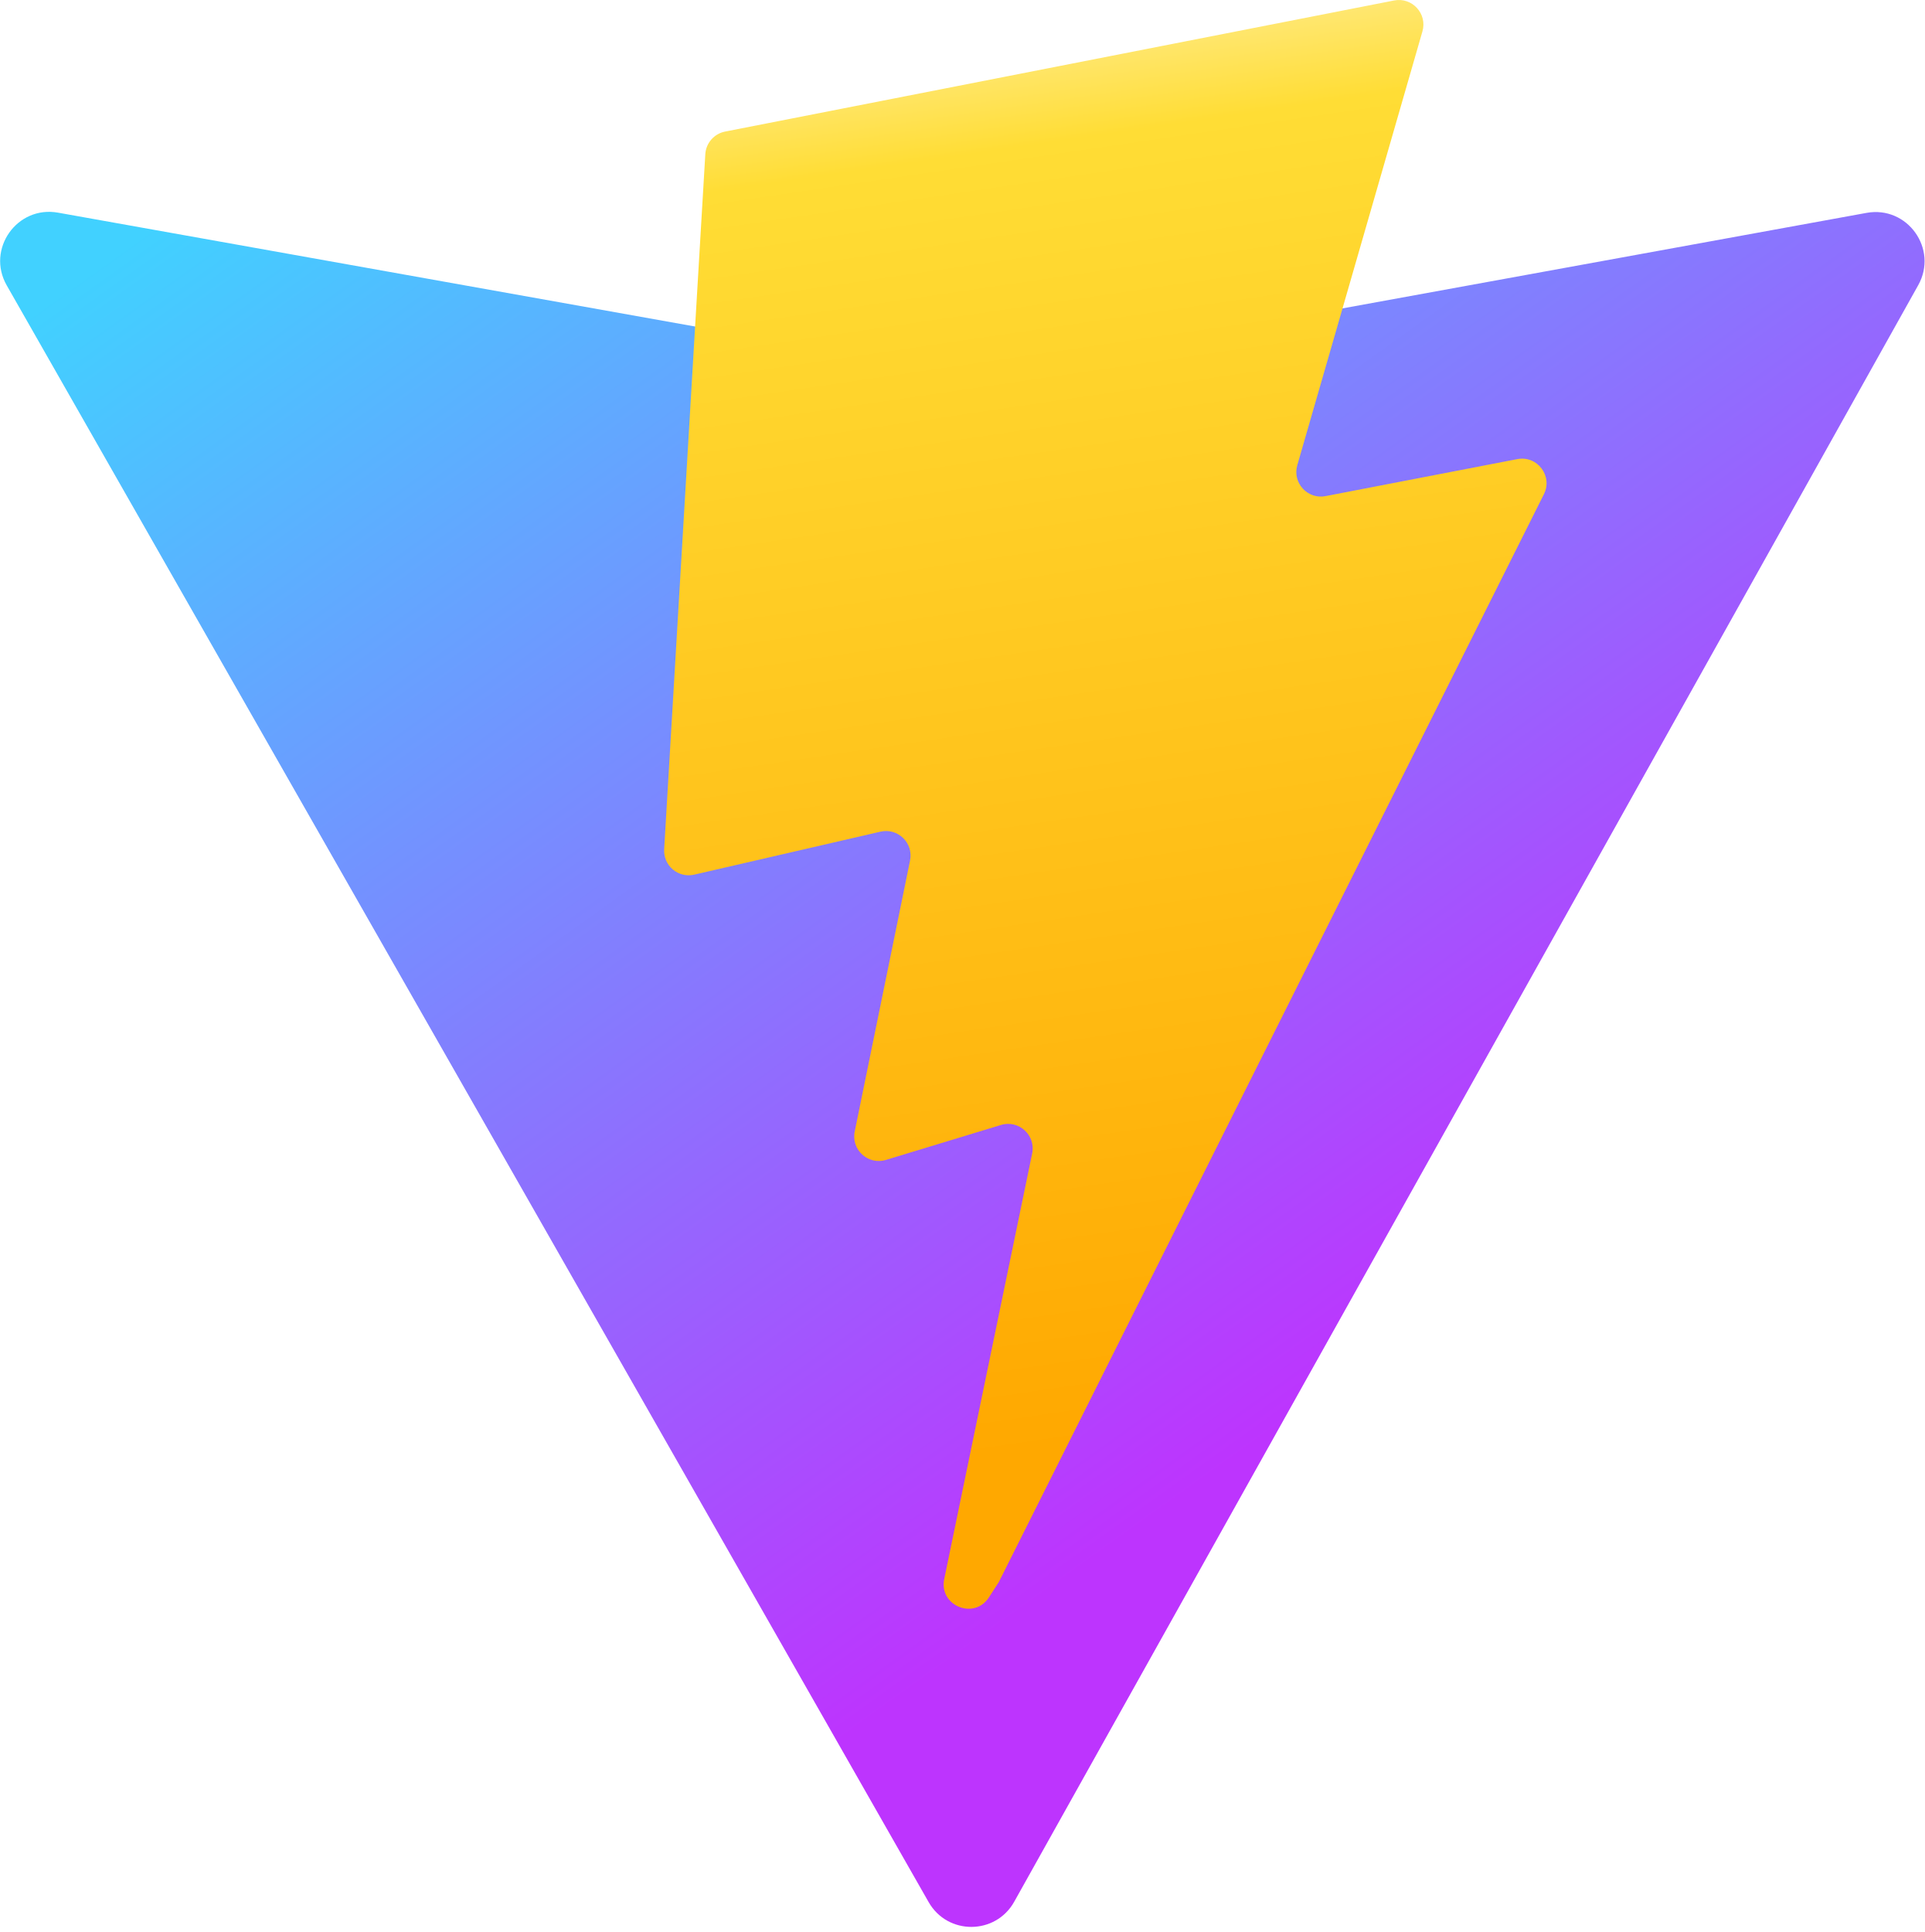
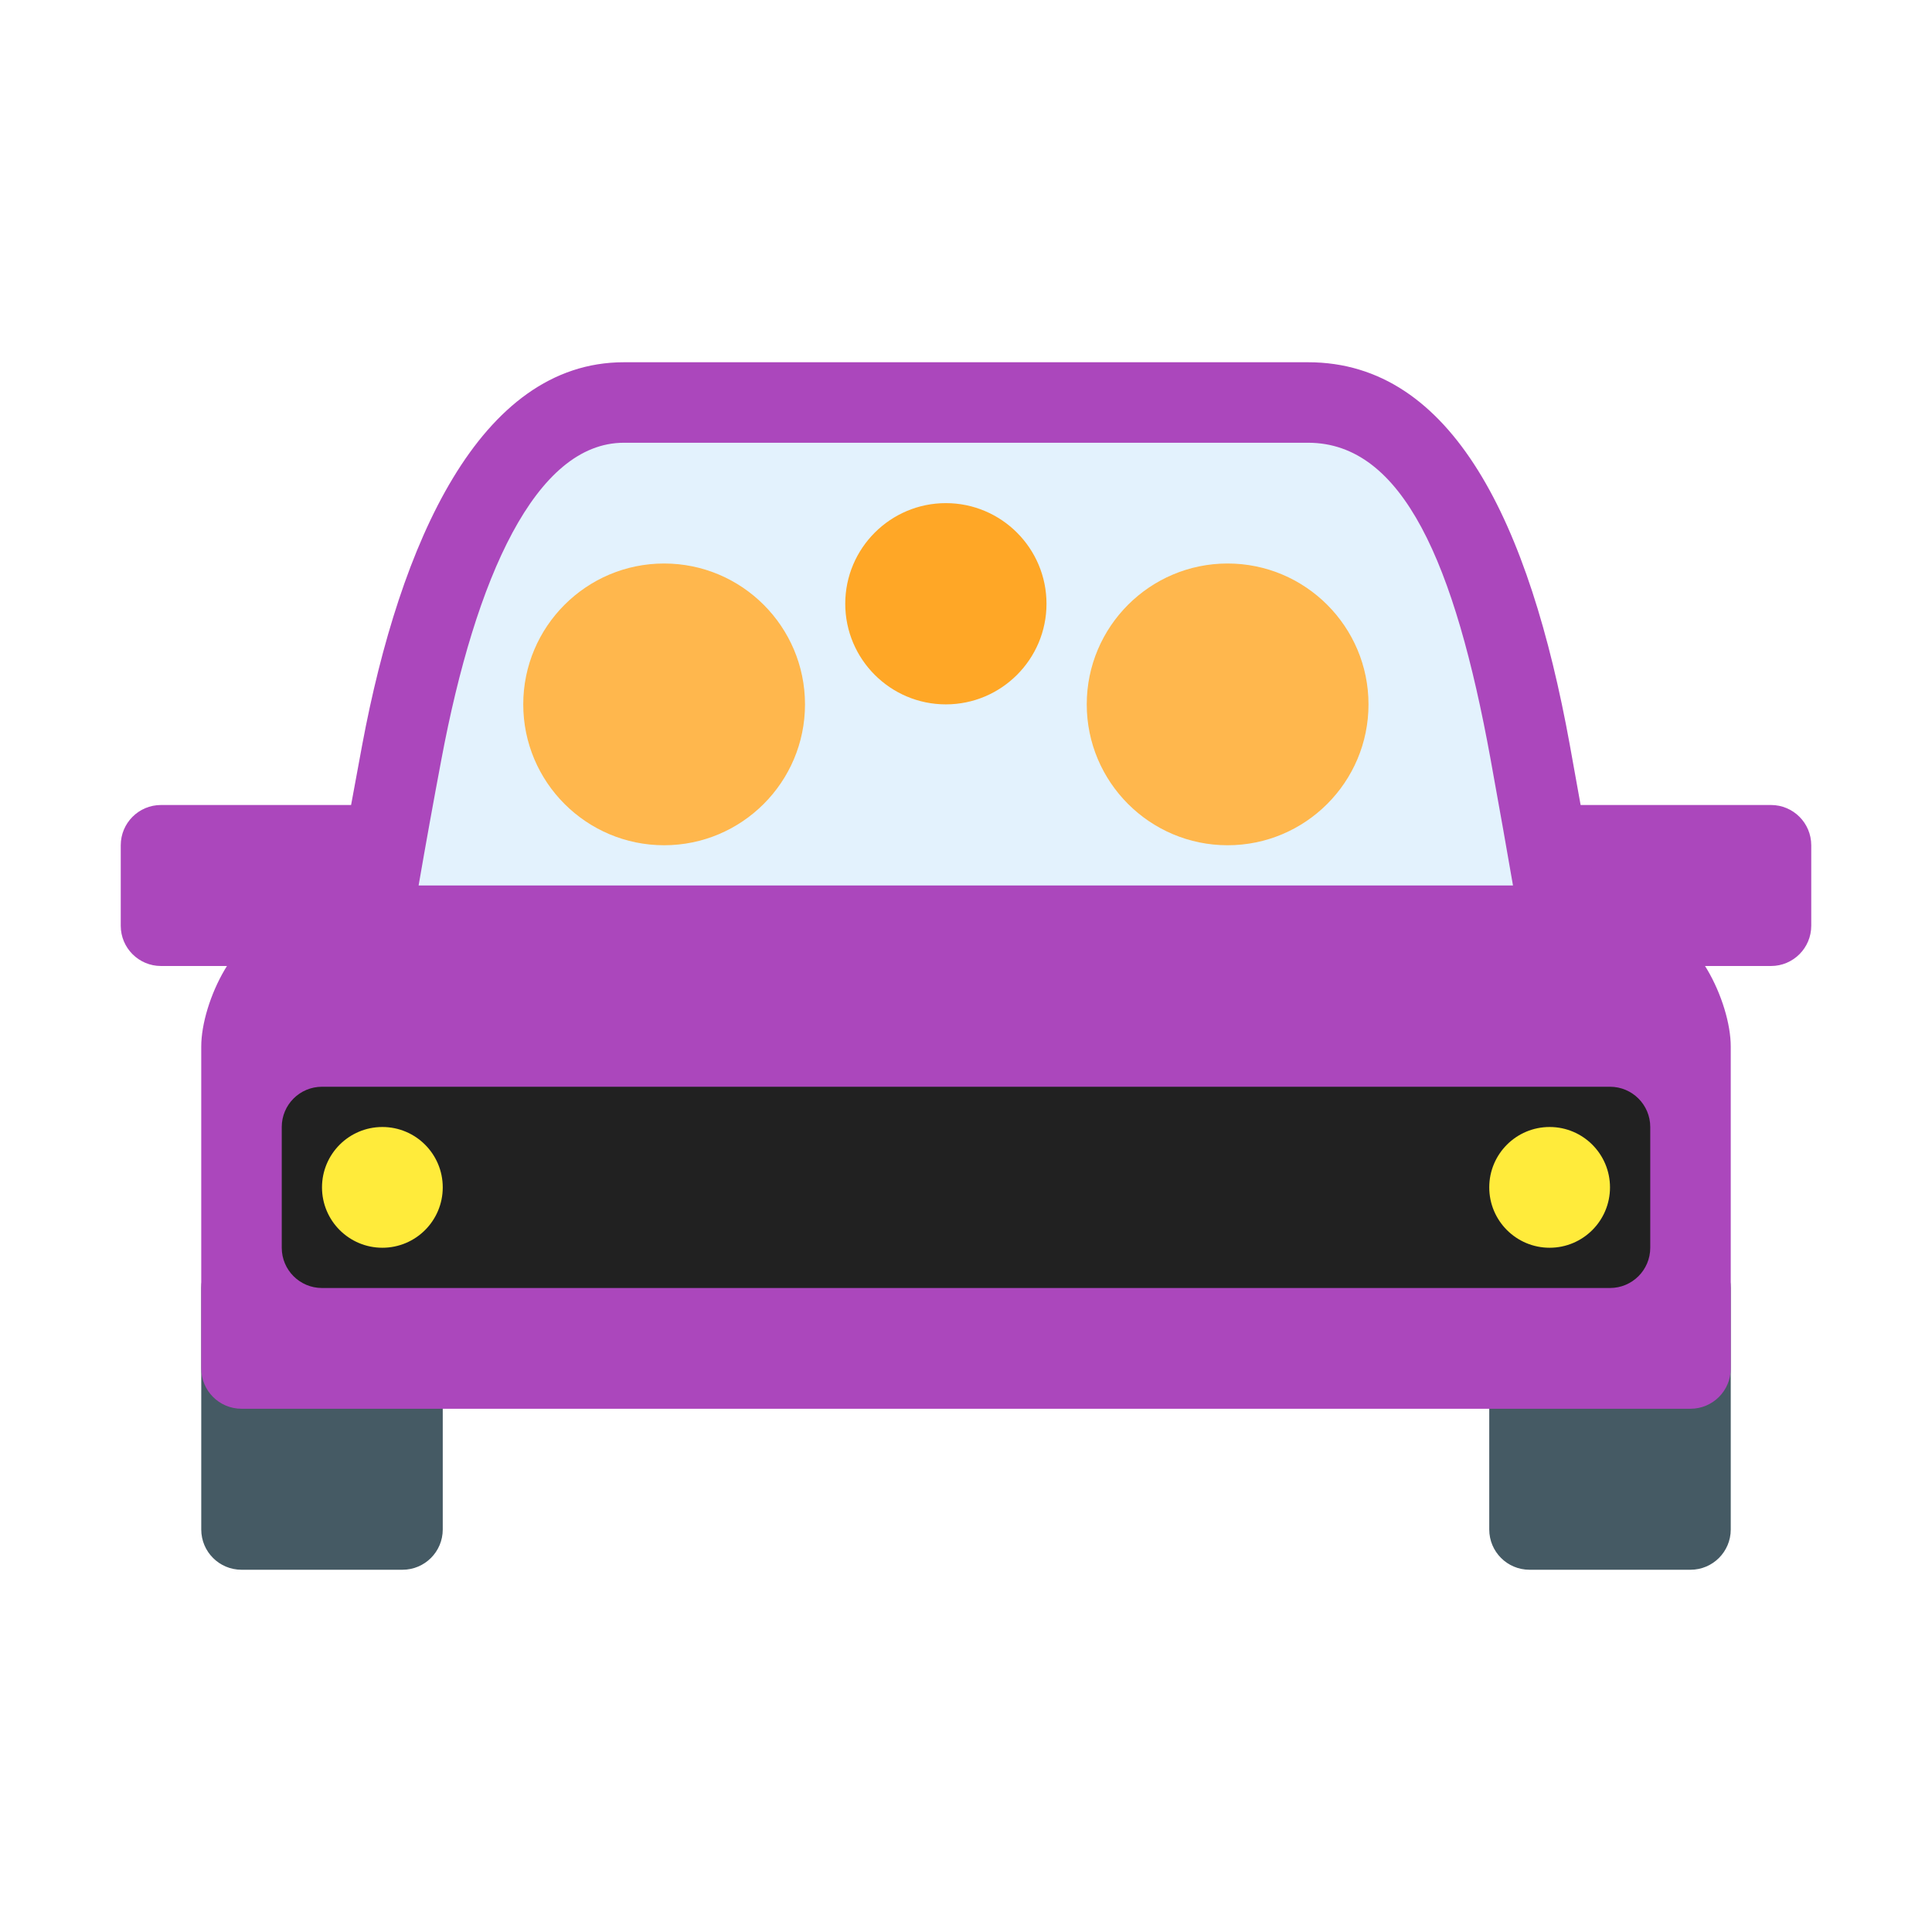
- <svg xmlns="http://www.w3.org/2000/svg" aria-hidden="true" role="img" class="iconify iconify--logos" width="31.88" height="32" preserveAspectRatio="xMidYMid meet" viewBox="0 0 256 257">
-   <defs>
-     <linearGradient id="IconifyId1813088fe1fbc01fb466" x1="-.828%" x2="57.636%" y1="7.652%" y2="78.411%">
-       <stop offset="0%" stop-color="#41D1FF" />
-       <stop offset="100%" stop-color="#BD34FE" />
-     </linearGradient>
-     <linearGradient id="IconifyId1813088fe1fbc01fb467" x1="43.376%" x2="50.316%" y1="2.242%" y2="89.03%">
-       <stop offset="0%" stop-color="#FFEA83" />
-       <stop offset="8.333%" stop-color="#FFDD35" />
-       <stop offset="100%" stop-color="#FFA800" />
-     </linearGradient>
-   </defs>
-   <path fill="url(#IconifyId1813088fe1fbc01fb466)" d="M255.153 37.938L134.897 252.976c-2.483 4.44-8.862 4.466-11.382.048L.875 37.958c-2.746-4.814 1.371-10.646 6.827-9.67l120.385 21.517a6.537 6.537 0 0 0 2.322-.004l117.867-21.483c5.438-.991 9.574 4.796 6.877 9.62Z" />
-   <path fill="url(#IconifyId1813088fe1fbc01fb467)" d="M185.432.063L96.44 17.501a3.268 3.268 0 0 0-2.634 3.014l-5.474 92.456a3.268 3.268 0 0 0 3.997 3.378l24.777-5.718c2.318-.535 4.413 1.507 3.936 3.838l-7.361 36.047c-.495 2.426 1.782 4.5 4.151 3.78l15.304-4.649c2.372-.72 4.652 1.36 4.15 3.788l-11.698 56.621c-.732 3.542 3.979 5.473 5.943 2.437l1.313-2.028l72.516-144.72c1.215-2.423-.88-5.186-3.54-4.672l-25.505 4.922c-2.396.462-4.435-1.77-3.759-4.114l16.646-57.705c.677-2.35-1.37-4.583-3.769-4.113Z" />
+ <svg xmlns="http://www.w3.org/2000/svg" width="800px" height="800px" viewBox="0 0 1024 1024" class="icon" version="1.1">
+   <path d="M234.667 682.667a21.333 21.333 0 0 0-21.333-21.333H128a21.333 21.333 0 0 0-21.333 21.333v128a21.333 21.333 0 0 0 21.333 21.333h85.333a21.333 21.333 0 0 0 21.333-21.333v-128zM917.333 682.667a21.333 21.333 0 0 0-21.333-21.333h-85.333a21.333 21.333 0 0 0-21.333 21.333v128a21.333 21.333 0 0 0 21.333 21.333h85.333a21.333 21.333 0 0 0 21.333-21.333v-128z" fill="#455A64" />
+   <path d="M938.667 426.667H85.333a21.333 21.333 0 0 0-21.333 21.333v42.667a21.333 21.333 0 0 0 21.333 21.333h853.333a21.333 21.333 0 0 0 21.333-21.333v-42.667a21.333 21.333 0 0 0-21.333-21.333z" fill="#AB47BC" />
+   <path d="M874.667 490.667l-42.667-21.227C824.875 469.376 199.083 469.333 192 469.333l-42.667 21.333c-23.552 0-42.667 40.448-42.667 64v170.667a21.333 21.333 0 0 0 21.333 21.333h768a21.333 21.333 0 0 0 21.333-21.333v-170.667c0-23.552-19.115-64-42.667-64z" fill="#AB47BC" />
+   <path d="M848.768 490.709c-3.051-18.944-8.171-48.704-16.768-96.043C810.667 277.333 769.92 192 693.333 192h-362.667c-76.587 0-118.677 96-138.667 202.667-8.704 46.421-13.867 76.651-16.917 96.043h673.685z" fill="#AB47BC" />
+   <path d="M874.667 661.333a21.333 21.333 0 0 1-21.333 21.333H170.667a21.333 21.333 0 0 1-21.333-21.333v-64a21.333 21.333 0 0 1 21.333-21.333h682.667a21.333 21.333 0 0 1 21.333 21.333v64z" fill="#212121" />
+   <path d="M202.667 629.333m-32 0a32 32 0 1 0 64 0 32 32 0 1 0-64 0Z" fill="#FFEB3B" />
+   <path d="M821.333 629.333m-32 0a32 32 0 1 0 64 0 32 32 0 1 0-64 0Z" fill="#FFEB3B" />
+   <path d="M790.016 402.283C771.157 298.667 743.552 234.667 693.333 234.667h-362.667c-46.677 0-78.613 71.232-96.725 167.872A4333.76 4333.76 0 0 0 221.867 469.333h580.053c-2.901-16.917-6.763-38.699-11.904-67.051z" fill="#E3F2FD" />
+   <path d="M352 448c-41.173 0-74.667-33.451-74.667-74.667s33.493-74.667 74.667-74.667 74.667 33.451 74.667 74.667-33.493 74.667-74.667 74.667M650.667 448c-41.173 0-74.667-33.451-74.667-74.667s33.493-74.667 74.667-74.667 74.667 33.451 74.667 74.667-33.493 74.667-74.667 74.667" fill="#FFB74D" />
+   <path d="M501.333 373.333c-29.397 0-53.333-23.915-53.333-53.333s23.936-53.333 53.333-53.333S554.667 290.581 554.667 320s-23.936 53.333-53.333 53.333" fill="#FFA726" />
</svg>
